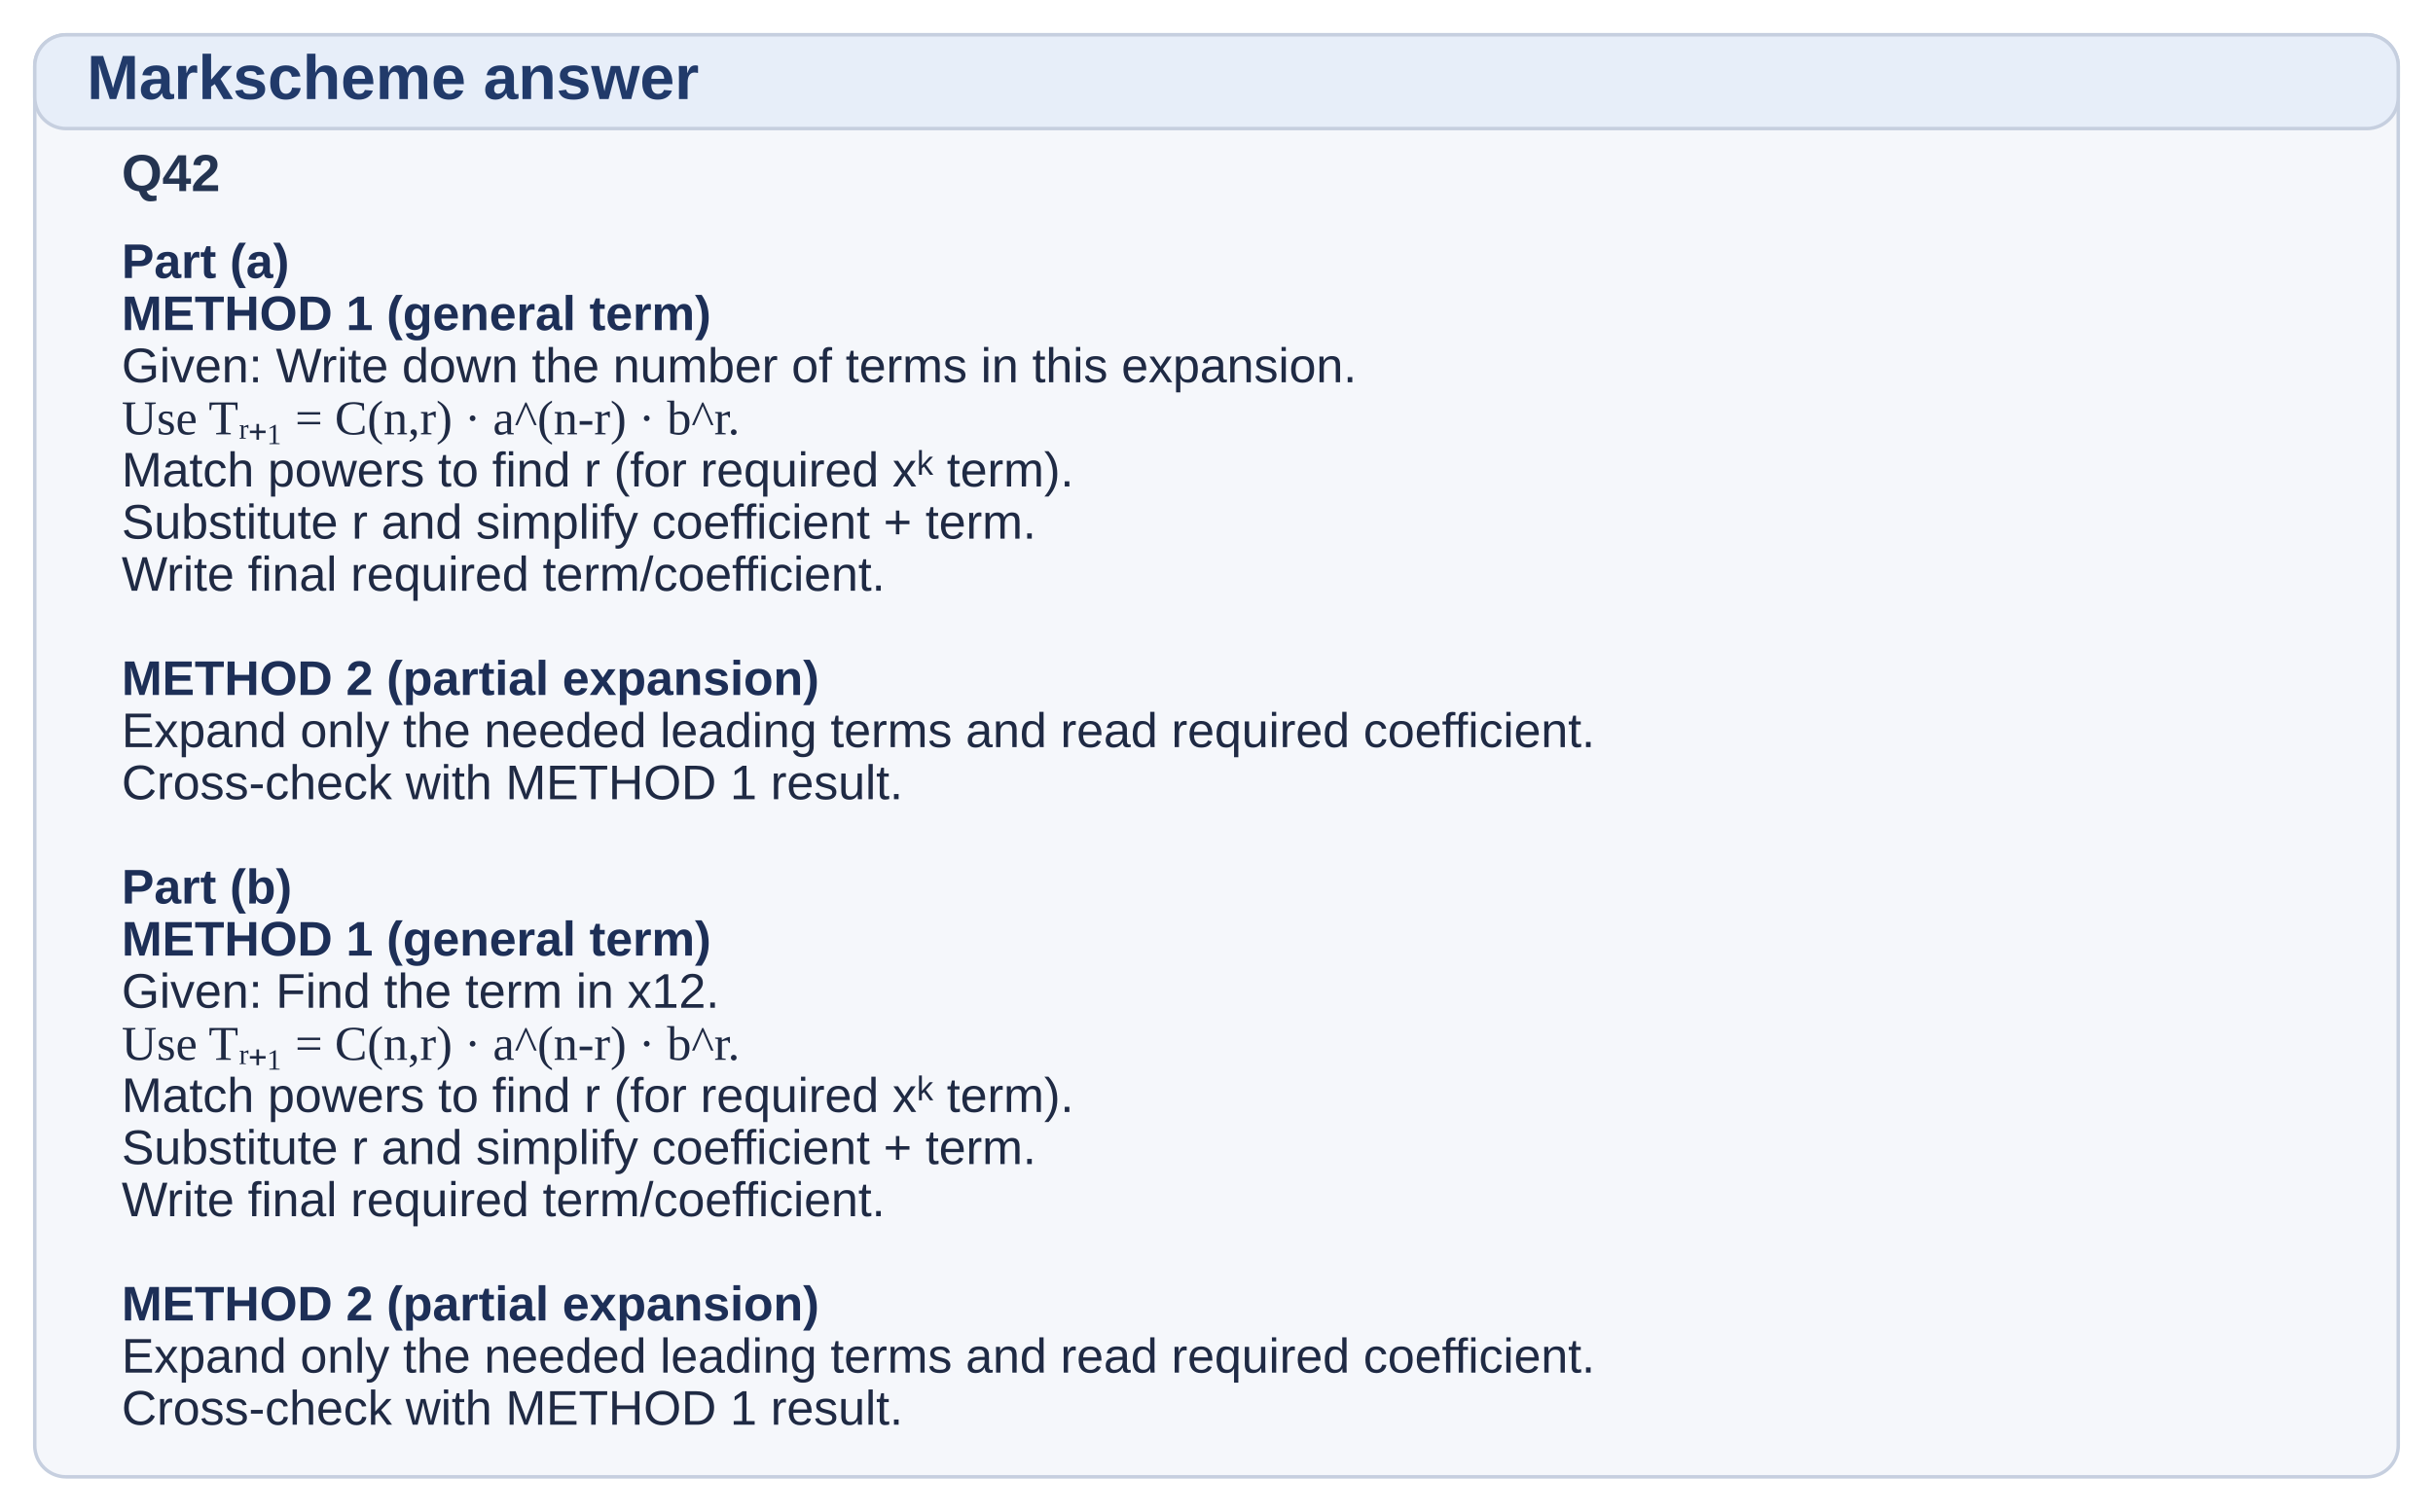
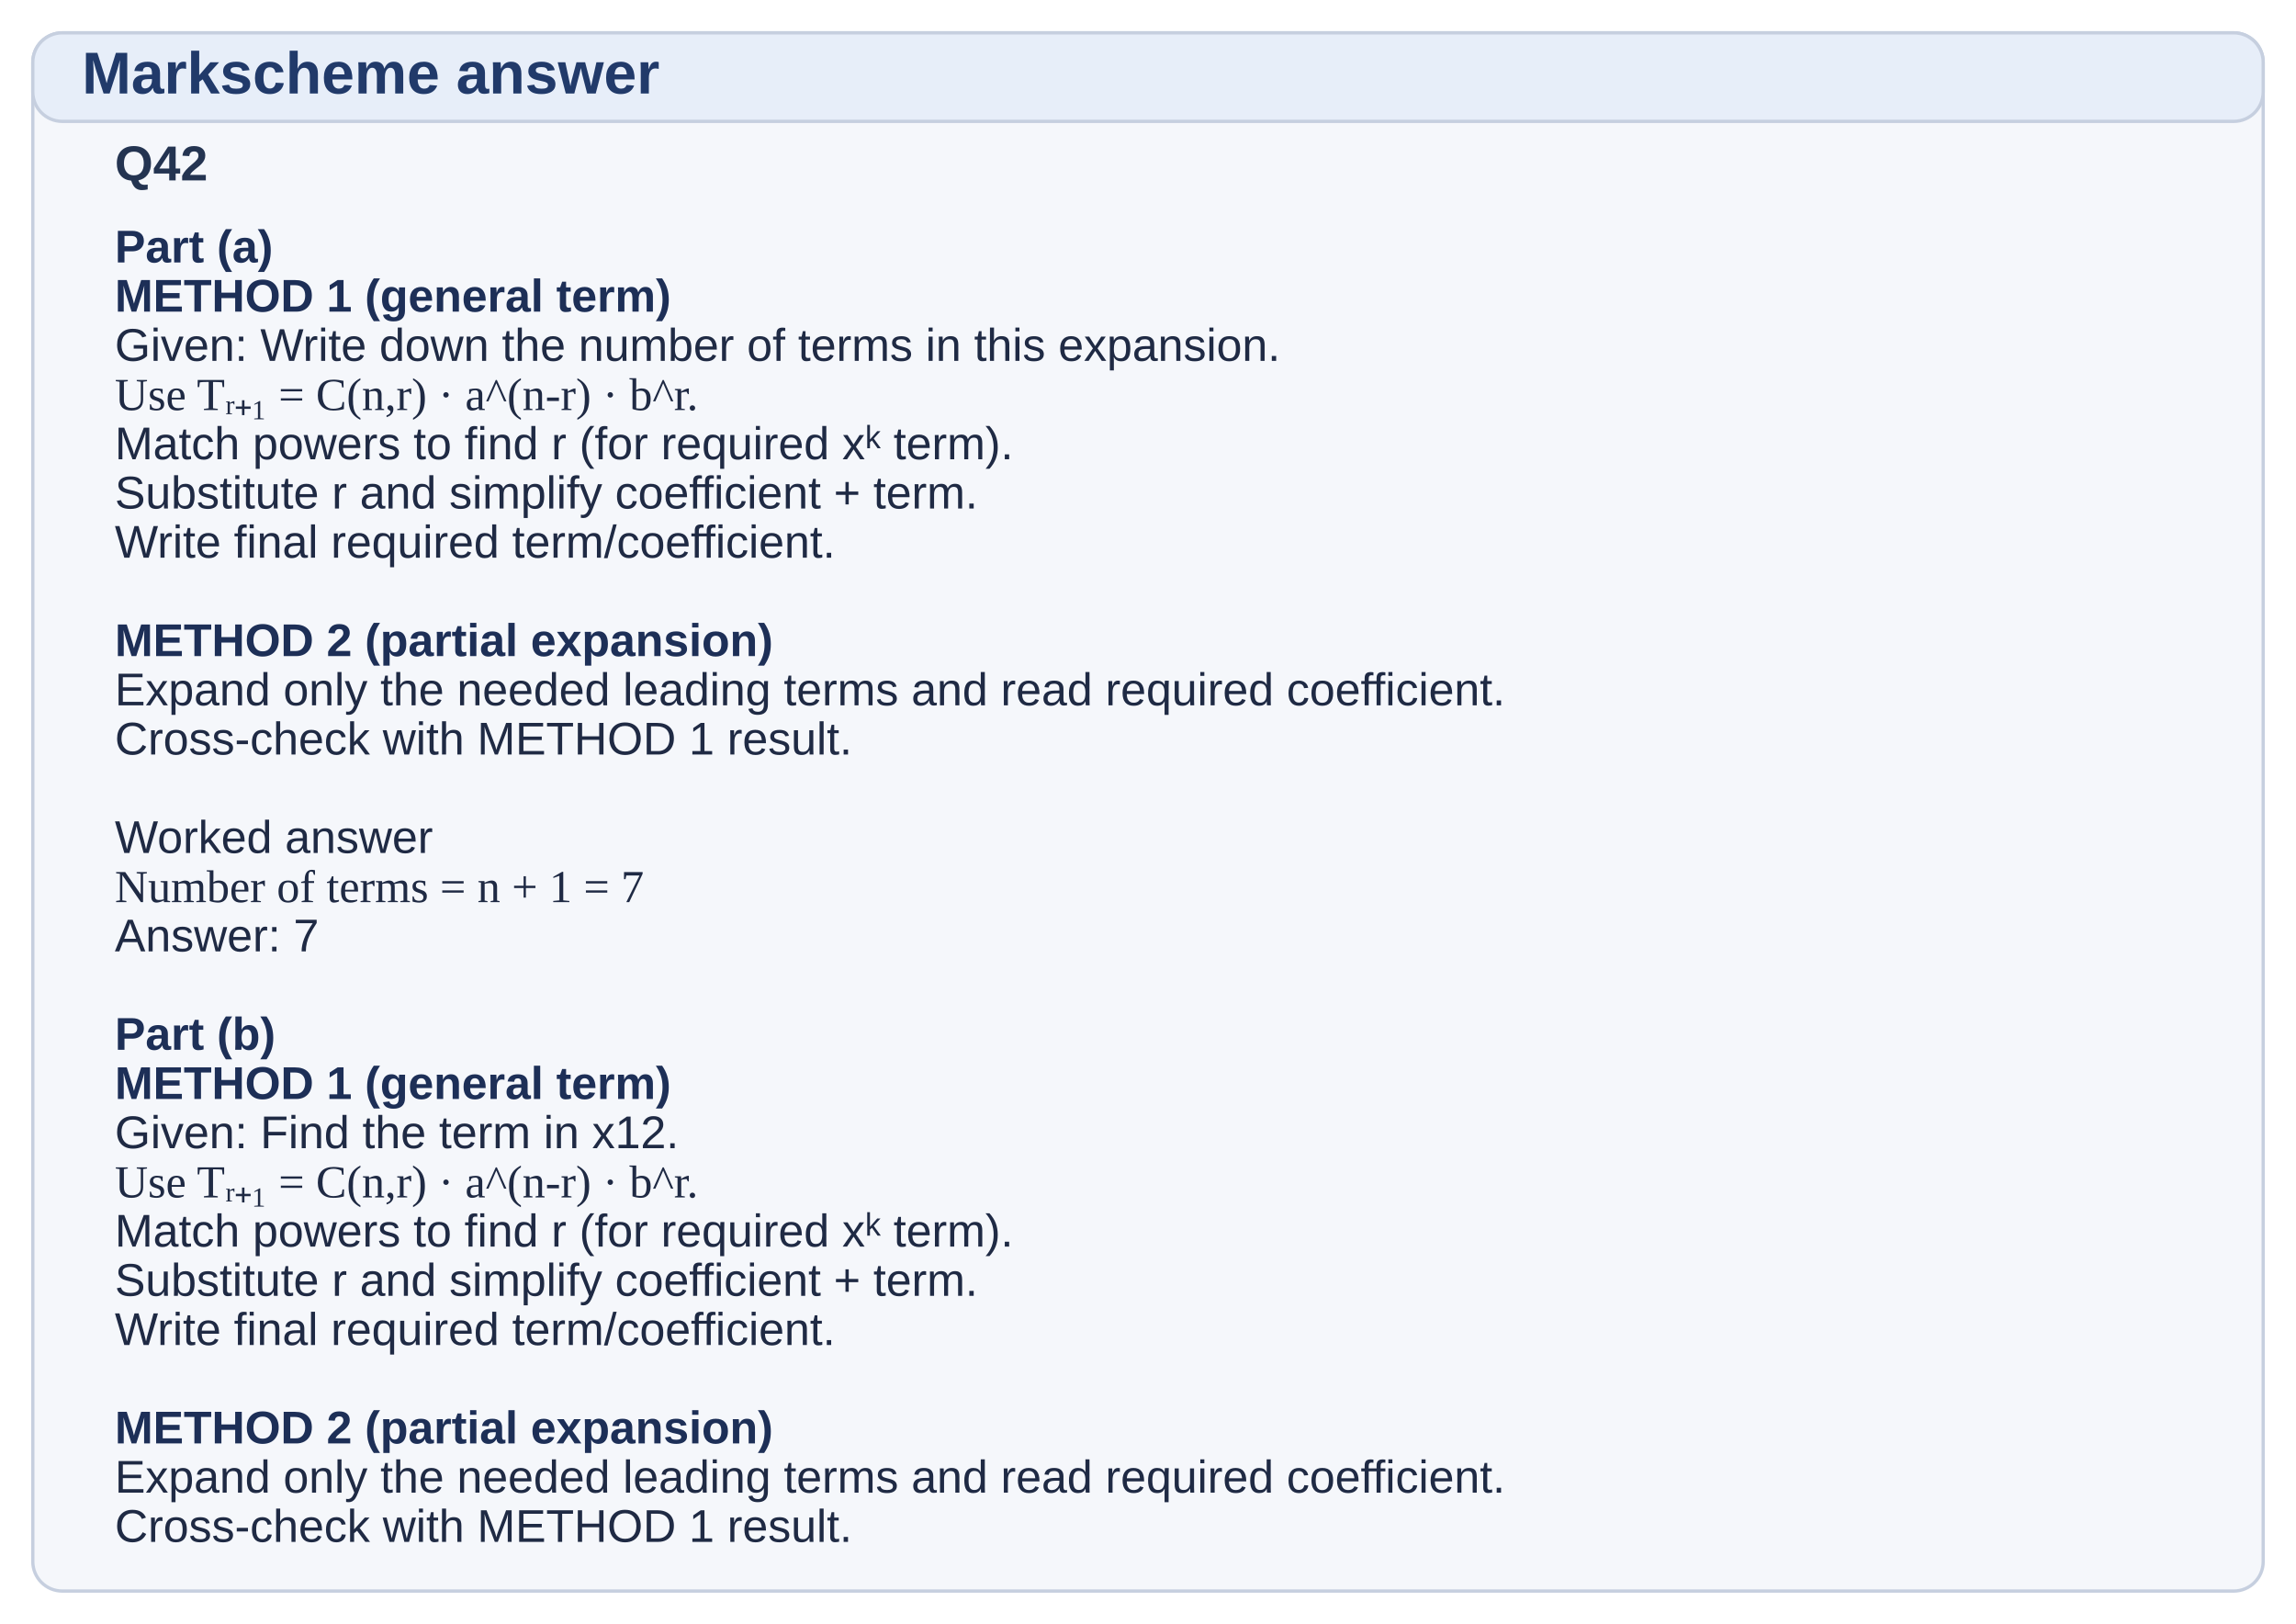
- <svg xmlns="http://www.w3.org/2000/svg" width="1400" height="870" viewBox="0 0 1400 870">
-   <rect x="20" y="20" width="1360" height="830" rx="18" ry="18" fill="#f5f7fb" stroke="#c6cfdf" stroke-width="2" />
+ <svg xmlns="http://www.w3.org/2000/svg" width="1400" height="990" viewBox="0 0 1400 990">
+   <rect x="20" y="20" width="1360" height="950" rx="18" ry="18" fill="#f5f7fb" stroke="#c6cfdf" stroke-width="2" />
  <rect x="20" y="20" width="1360" height="54" rx="18" ry="18" fill="#e7eef9" stroke="#c6cfdf" stroke-width="2" />
  <text x="50" y="57" font-family="Arial, Helvetica, sans-serif" font-size="36" font-weight="700" fill="#213a6a">Markscheme answer</text>
  <text x="70" y="110" font-family="Arial, Helvetica, sans-serif" font-size="30" font-weight="700" fill="#243451">Q42</text>
  <text x="70" y="160" font-family="Arial, Helvetica, sans-serif" font-size="28" font-weight="700" fill="#1d2f57">Part (a)</text>
  <text x="70" y="190" font-family="Arial, Helvetica, sans-serif" font-size="28" font-weight="700" fill="#1d2f57">METHOD 1 (general term)</text>
  <text x="70" y="220" font-family="Arial, Helvetica, sans-serif" font-size="28" font-weight="500" fill="#1f2a44">Given: Write down the number of terms in this expansion.</text>
  <text x="70" y="250" font-family="Cambria Math, STIX Two Math, Times New Roman, serif" font-size="28" font-weight="500" fill="#1f2a44">Use Tᵣ₊₁ = C(n,r) · a^(n-r) · b^r.</text>
  <text x="70" y="280" font-family="Arial, Helvetica, sans-serif" font-size="28" font-weight="500" fill="#1f2a44">Match powers to find r (for required xᵏ term).</text>
  <text x="70" y="310" font-family="Arial, Helvetica, sans-serif" font-size="28" font-weight="500" fill="#1f2a44">Substitute r and simplify coefficient + term.</text>
  <text x="70" y="340" font-family="Arial, Helvetica, sans-serif" font-size="28" font-weight="500" fill="#1f2a44">Write final required term/coefficient.</text>
  <text x="70" y="370" font-family="Arial, Helvetica, sans-serif" font-size="28" font-weight="500" fill="#1f2a44"> </text>
  <text x="70" y="400" font-family="Arial, Helvetica, sans-serif" font-size="28" font-weight="700" fill="#1d2f57">METHOD 2 (partial expansion)</text>
  <text x="70" y="430" font-family="Arial, Helvetica, sans-serif" font-size="28" font-weight="500" fill="#1f2a44">Expand only the needed leading terms and read required coefficient.</text>
  <text x="70" y="460" font-family="Arial, Helvetica, sans-serif" font-size="28" font-weight="500" fill="#1f2a44">Cross-check with METHOD 1 result.</text>
  <text x="70" y="490" font-family="Arial, Helvetica, sans-serif" font-size="28" font-weight="500" fill="#1f2a44"> </text>
-   <text x="70" y="520" font-family="Arial, Helvetica, sans-serif" font-size="28" font-weight="700" fill="#1d2f57">Part (b)</text>
-   <text x="70" y="550" font-family="Arial, Helvetica, sans-serif" font-size="28" font-weight="700" fill="#1d2f57">METHOD 1 (general term)</text>
-   <text x="70" y="580" font-family="Arial, Helvetica, sans-serif" font-size="28" font-weight="500" fill="#1f2a44">Given: Find the term in x12.</text>
-   <text x="70" y="610" font-family="Cambria Math, STIX Two Math, Times New Roman, serif" font-size="28" font-weight="500" fill="#1f2a44">Use Tᵣ₊₁ = C(n,r) · a^(n-r) · b^r.</text>
-   <text x="70" y="640" font-family="Arial, Helvetica, sans-serif" font-size="28" font-weight="500" fill="#1f2a44">Match powers to find r (for required xᵏ term).</text>
-   <text x="70" y="670" font-family="Arial, Helvetica, sans-serif" font-size="28" font-weight="500" fill="#1f2a44">Substitute r and simplify coefficient + term.</text>
-   <text x="70" y="700" font-family="Arial, Helvetica, sans-serif" font-size="28" font-weight="500" fill="#1f2a44">Write final required term/coefficient.</text>
-   <text x="70" y="730" font-family="Arial, Helvetica, sans-serif" font-size="28" font-weight="500" fill="#1f2a44"> </text>
-   <text x="70" y="760" font-family="Arial, Helvetica, sans-serif" font-size="28" font-weight="700" fill="#1d2f57">METHOD 2 (partial expansion)</text>
-   <text x="70" y="790" font-family="Arial, Helvetica, sans-serif" font-size="28" font-weight="500" fill="#1f2a44">Expand only the needed leading terms and read required coefficient.</text>
-   <text x="70" y="820" font-family="Arial, Helvetica, sans-serif" font-size="28" font-weight="500" fill="#1f2a44">Cross-check with METHOD 1 result.</text>
+   <text x="70" y="520" font-family="Arial, Helvetica, sans-serif" font-size="28" font-weight="500" fill="#1f2a44">Worked answer</text>
+   <text x="70" y="550" font-family="Cambria Math, STIX Two Math, Times New Roman, serif" font-size="28" font-weight="500" fill="#1f2a44">Number of terms = n + 1 = 7</text>
+   <text x="70" y="580" font-family="Arial, Helvetica, sans-serif" font-size="28" font-weight="500" fill="#1f2a44">Answer: 7</text>
+   <text x="70" y="610" font-family="Arial, Helvetica, sans-serif" font-size="28" font-weight="500" fill="#1f2a44"> </text>
+   <text x="70" y="640" font-family="Arial, Helvetica, sans-serif" font-size="28" font-weight="700" fill="#1d2f57">Part (b)</text>
+   <text x="70" y="670" font-family="Arial, Helvetica, sans-serif" font-size="28" font-weight="700" fill="#1d2f57">METHOD 1 (general term)</text>
+   <text x="70" y="700" font-family="Arial, Helvetica, sans-serif" font-size="28" font-weight="500" fill="#1f2a44">Given: Find the term in x12.</text>
+   <text x="70" y="730" font-family="Cambria Math, STIX Two Math, Times New Roman, serif" font-size="28" font-weight="500" fill="#1f2a44">Use Tᵣ₊₁ = C(n,r) · a^(n-r) · b^r.</text>
+   <text x="70" y="760" font-family="Arial, Helvetica, sans-serif" font-size="28" font-weight="500" fill="#1f2a44">Match powers to find r (for required xᵏ term).</text>
+   <text x="70" y="790" font-family="Arial, Helvetica, sans-serif" font-size="28" font-weight="500" fill="#1f2a44">Substitute r and simplify coefficient + term.</text>
+   <text x="70" y="820" font-family="Arial, Helvetica, sans-serif" font-size="28" font-weight="500" fill="#1f2a44">Write final required term/coefficient.</text>
+   <text x="70" y="850" font-family="Arial, Helvetica, sans-serif" font-size="28" font-weight="500" fill="#1f2a44"> </text>
+   <text x="70" y="880" font-family="Arial, Helvetica, sans-serif" font-size="28" font-weight="700" fill="#1d2f57">METHOD 2 (partial expansion)</text>
+   <text x="70" y="910" font-family="Arial, Helvetica, sans-serif" font-size="28" font-weight="500" fill="#1f2a44">Expand only the needed leading terms and read required coefficient.</text>
+   <text x="70" y="940" font-family="Arial, Helvetica, sans-serif" font-size="28" font-weight="500" fill="#1f2a44">Cross-check with METHOD 1 result.</text>
</svg>
